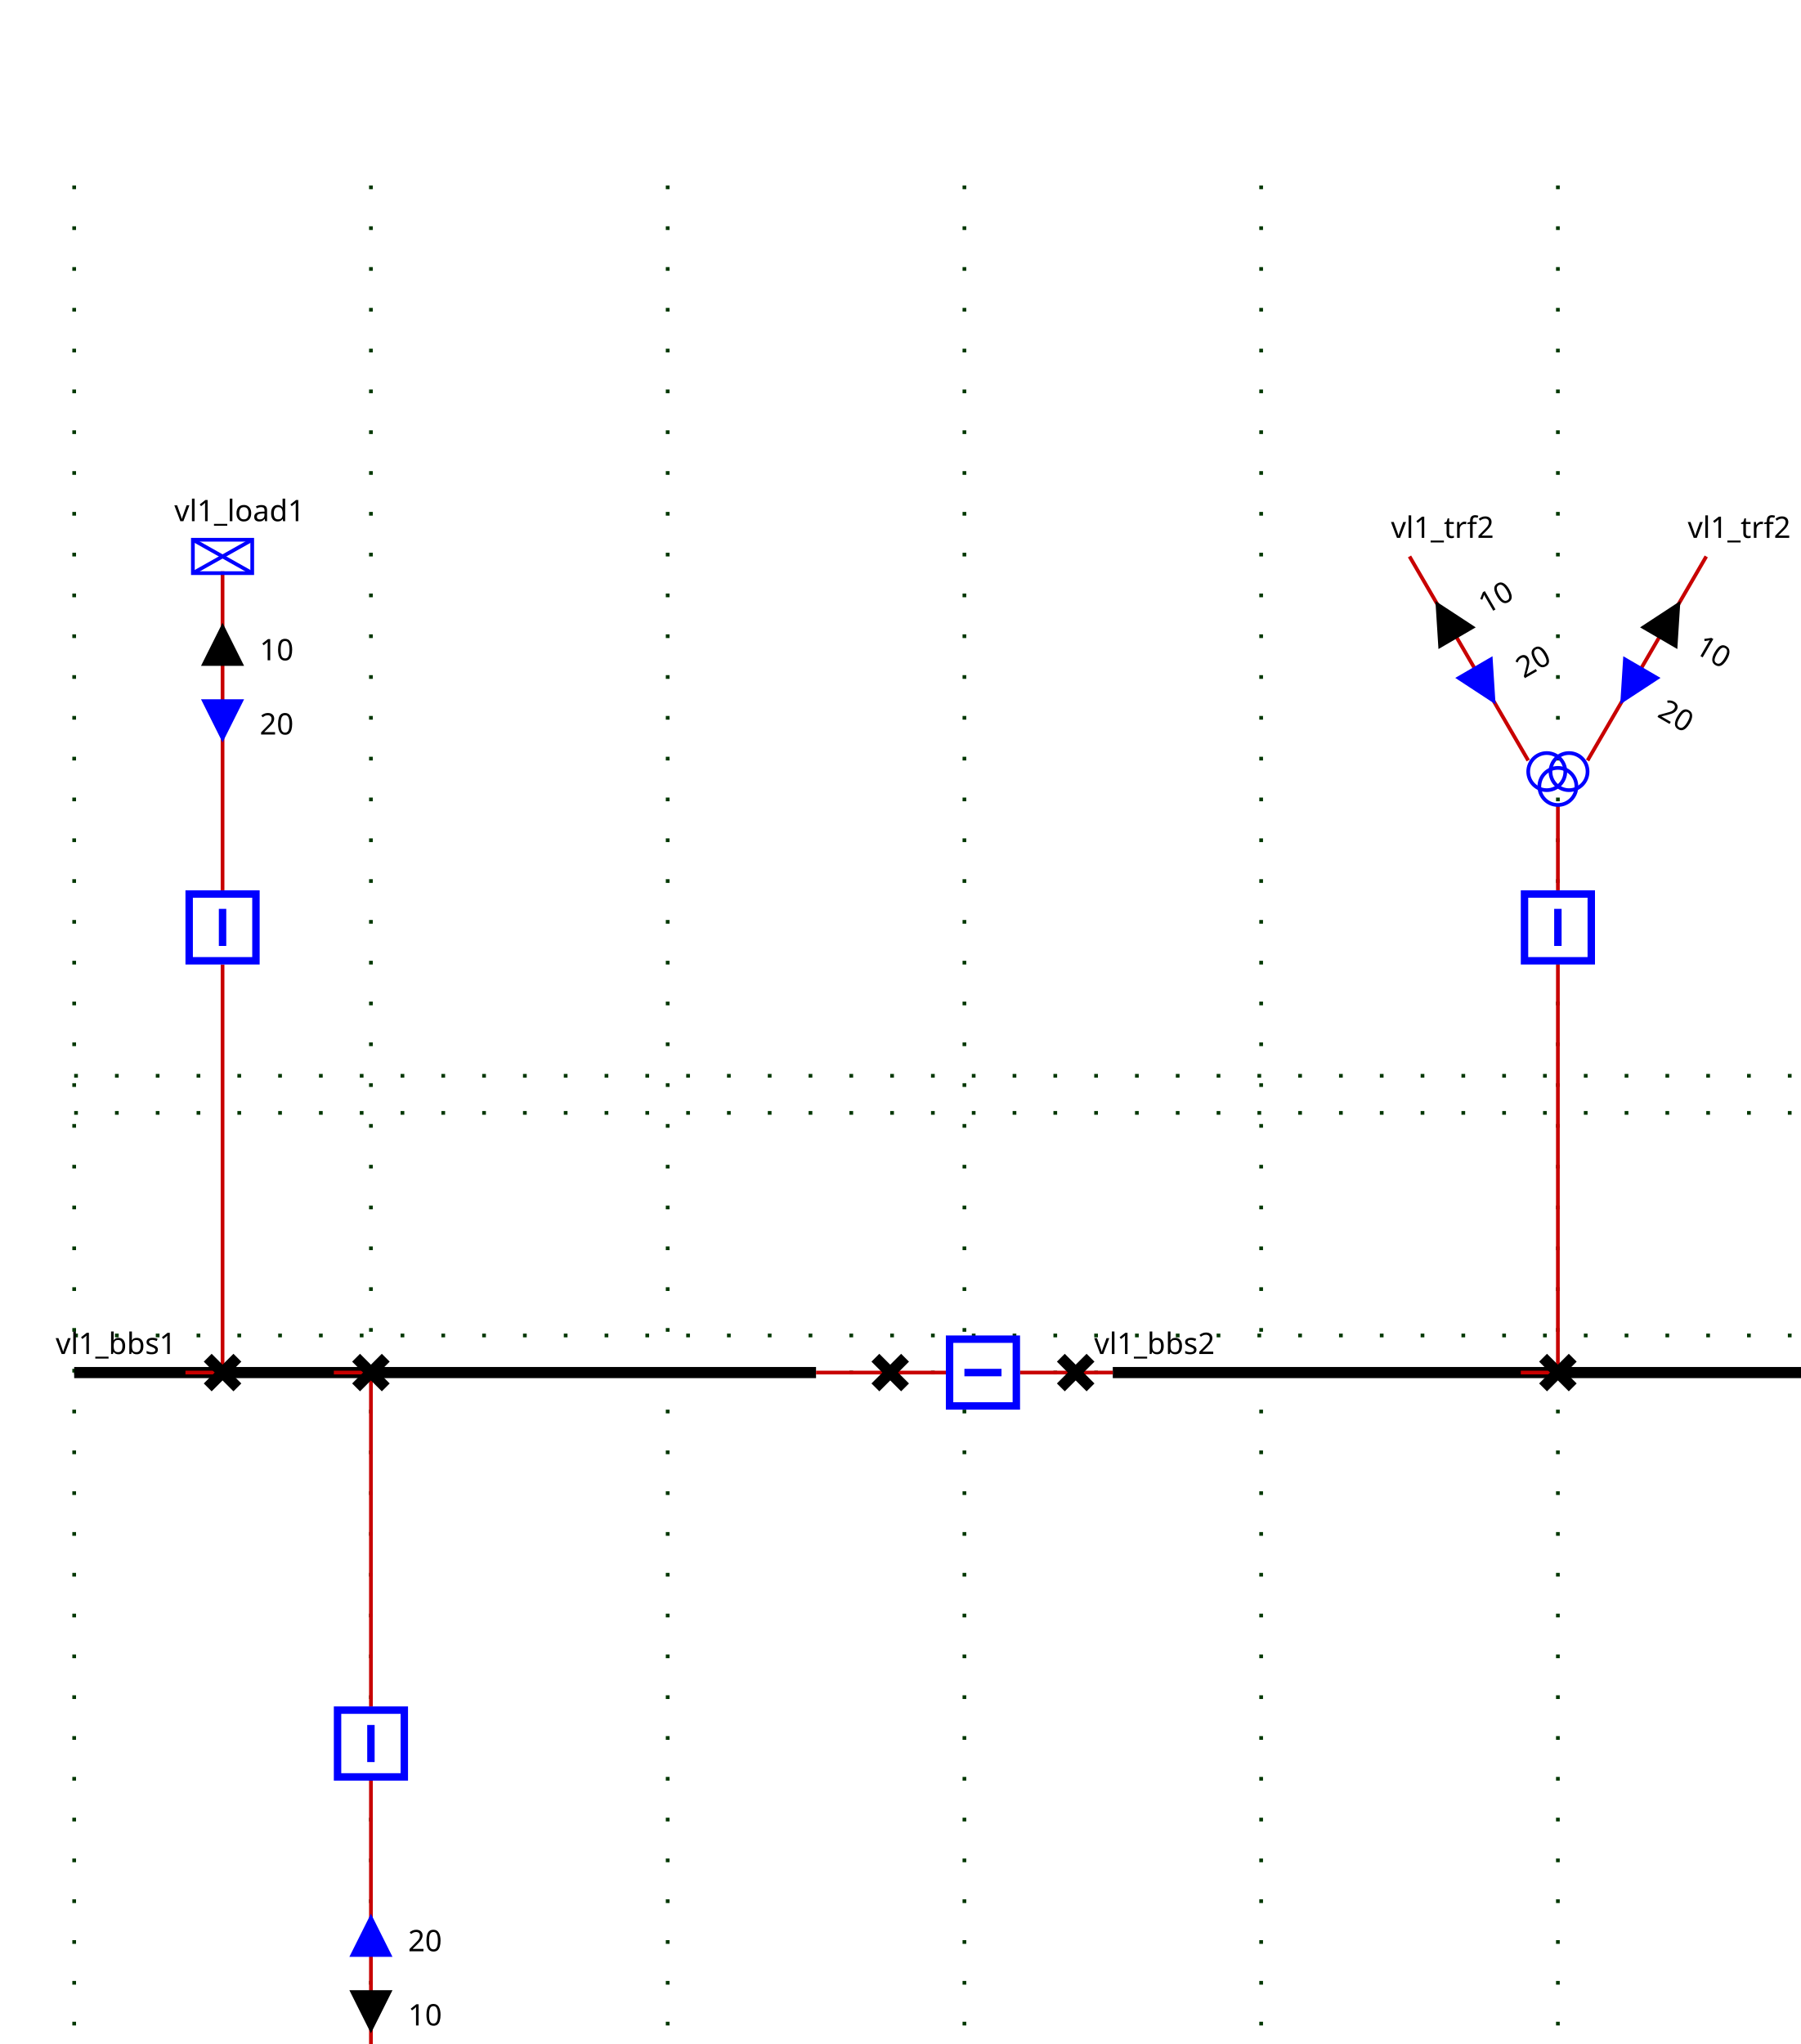
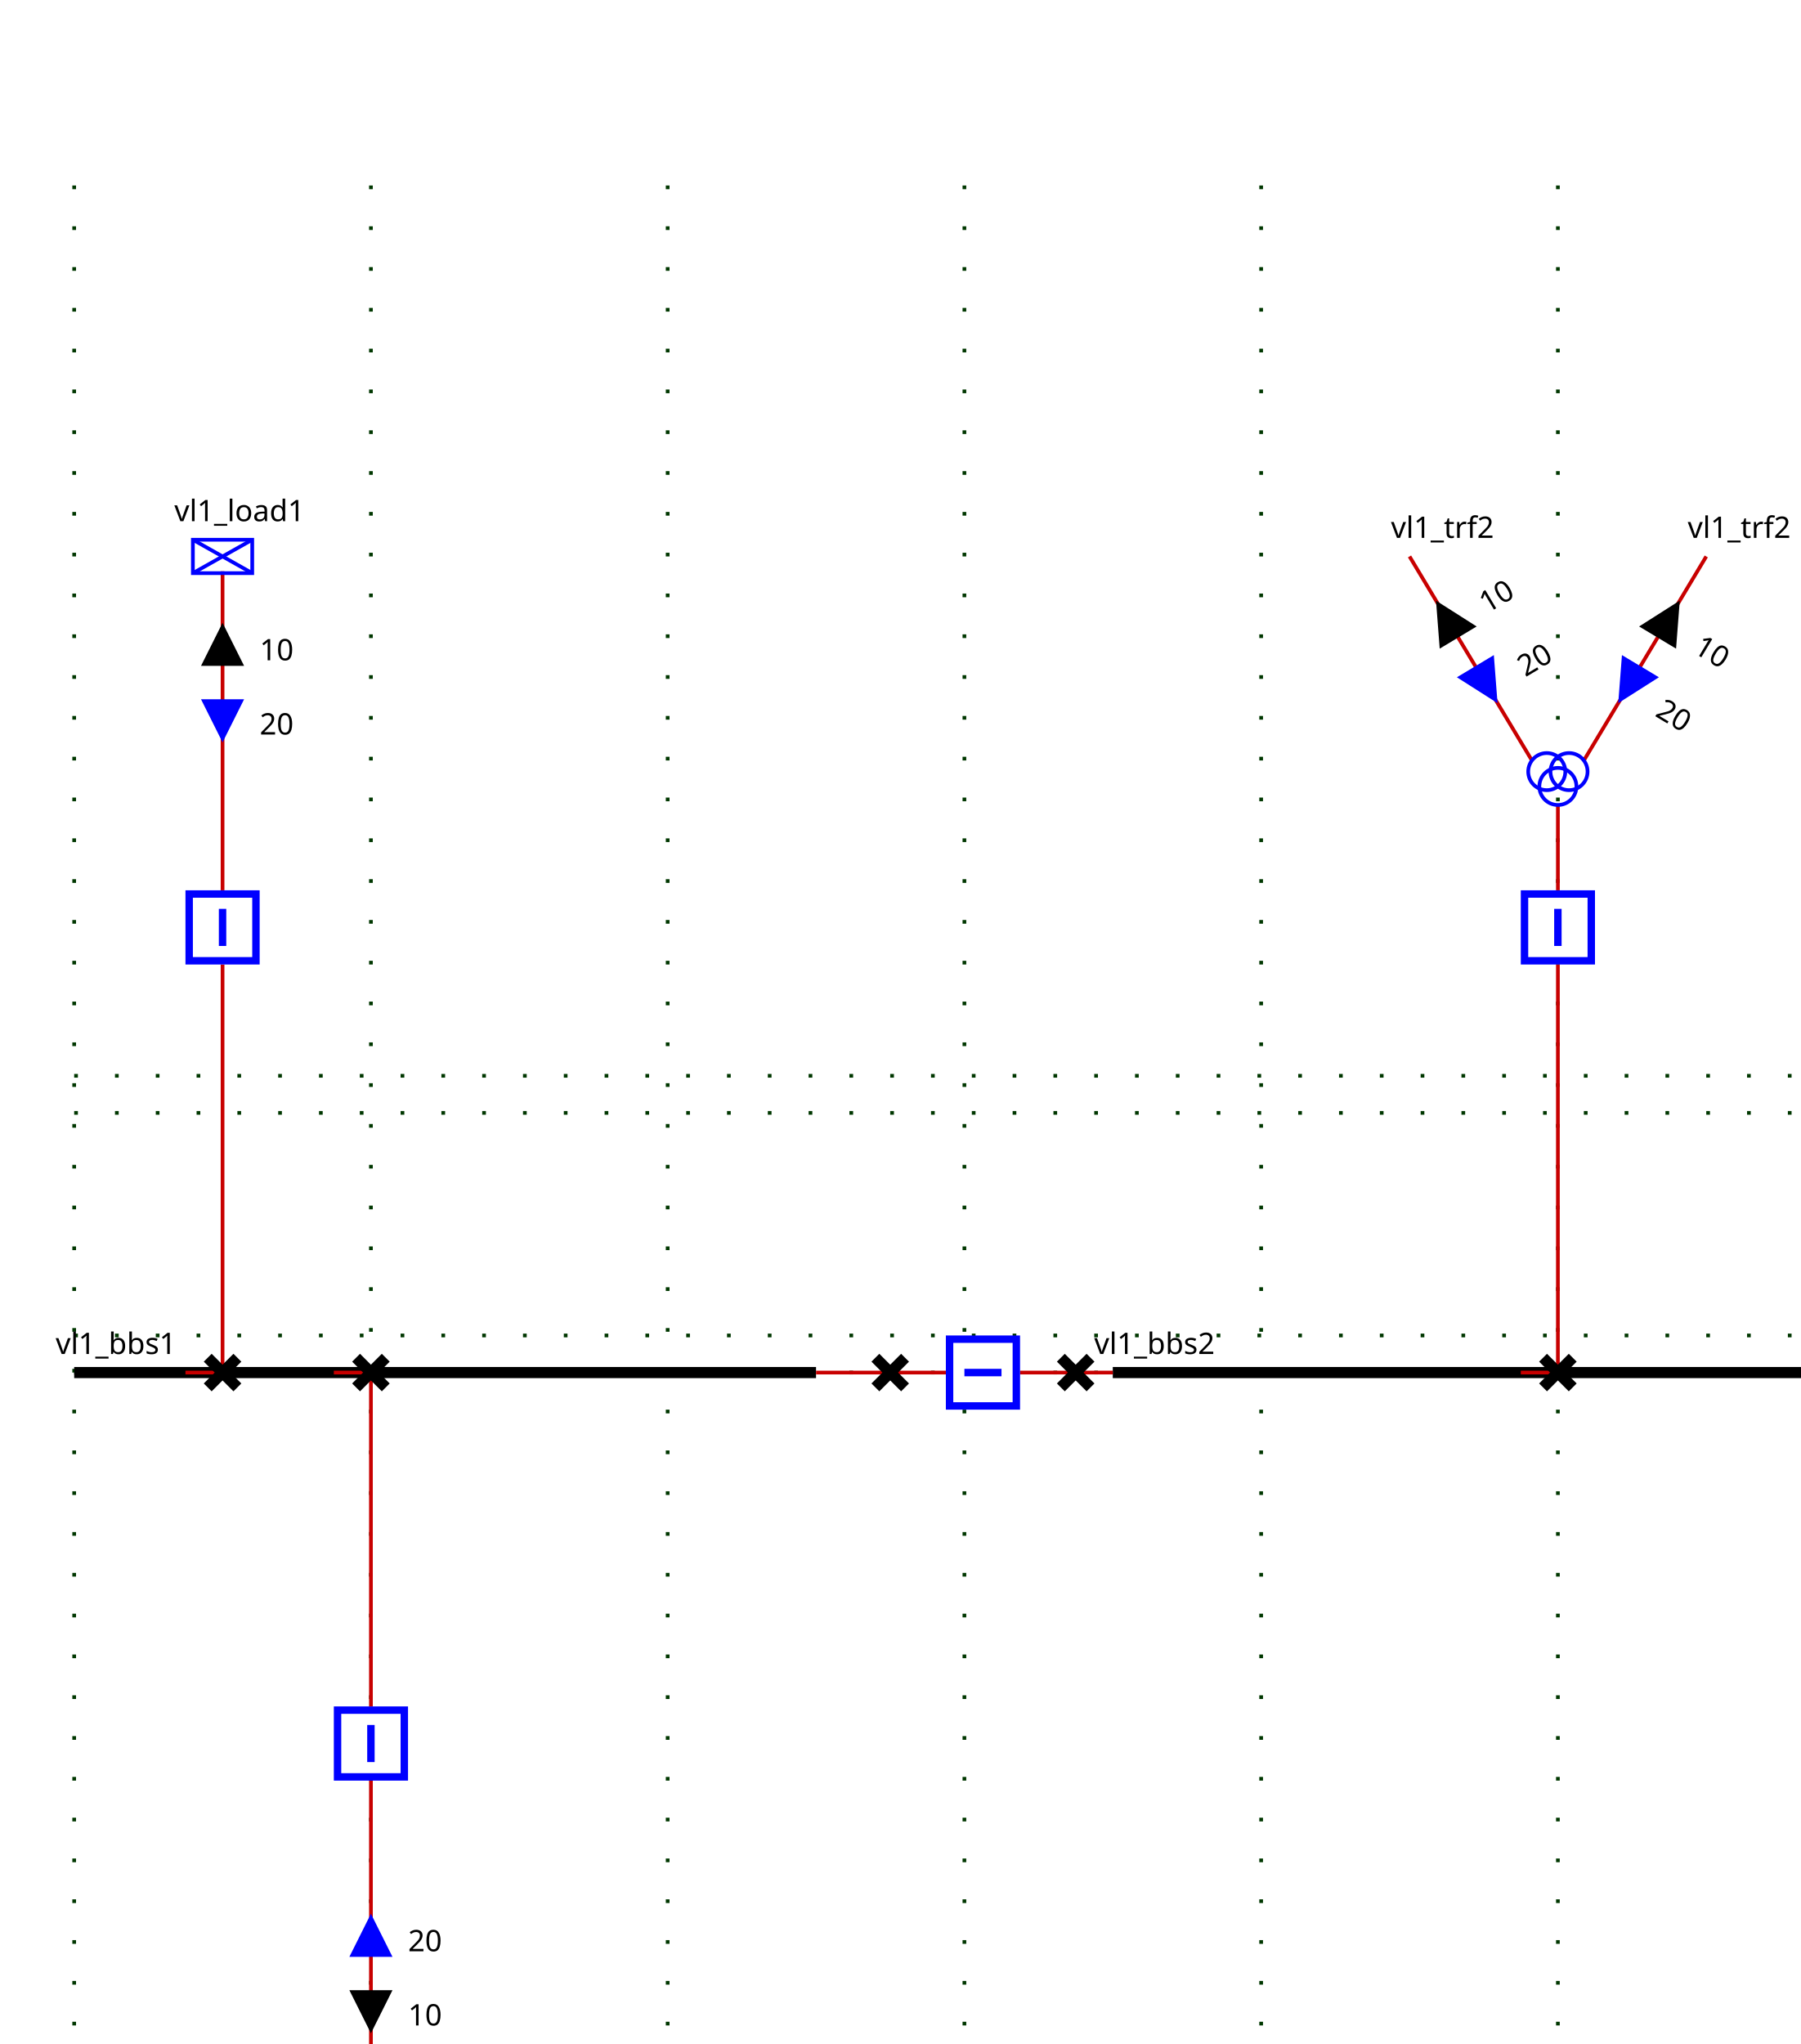
<svg xmlns="http://www.w3.org/2000/svg">
  <style>
.BUSBAR_SECTION {
    stroke: rgb(0,0,0);
    stroke-width: 3;
}

.BREAKER {
    stroke: rgb(0, 0, 255);
    stroke-width: 2;
    fill: rgb(255, 255, 255);
}

.DISCONNECTOR {
    stroke: rgb(0, 0, 0);
    stroke-width: 3
}

.GENERATOR {
    stroke: rgb(0, 0, 255);
    stroke-width: 1;
    fill-opacity: 0;
}

.LOAD {
    stroke: rgb(0, 0, 255);
    stroke-width: 1;
    fill-opacity: 0;
}

.LOAD_BREAK_SWITCH {
    stroke: rgb(0, 0, 255);
    stroke-width: 1;
    fill: rgb(255, 255, 255);
}

.NODE {
    stroke: rgb(0, 0, 0);
    fill: rgb(0, 0, 0);
    fill-opacity: 1;
}

.CAPACITOR {
    stroke: rgb(0, 0, 255);
    stroke-width: 1;
    fill-opacity: 0;
}

.INDUCTOR {
    stroke: rgb(0, 0, 255);
    stroke-width: 1;
    fill-opacity: 0;
}

.STATIC_VAR_COMPENSATOR {
    stroke: rgb(0, 0, 255);
}

.TWO_WINDINGS_TRANSFORMER {
    stroke: rgb(0, 0, 255);
    fill-opacity: 0;
}

.THREE_WINDINGS_TRANSFORMER {
    stroke: rgb(0, 0, 255);
    fill-opacity: 0;
}

.VSC_CONVERTER_STATION {
    stroke: rgb(0, 0, 255);
    font-size: 7.431px;
    line-height: 1.25;
    font-family: sans-serif;
    font-variant-ligatures: normal;
    font-variant-caps: normal;
    font-variant-numeric: normal;
    font-feature-settings: normal;
    text-align: start;
    letter-spacing: 0px;
    word-spacing: 0px;
    writing-mode: lr-tb;
    text-anchor: start;
    stroke-miterlimit: 4;
}

.PHASE_SHIFT_TRANSFORMER {
    stroke: rgb(0, 0, 255);
    stroke-linecap: butt;
    stroke-linejoin: miter;
    stroke-miterlimit: 4;
    stroke-width: 1;
    fill-opacity: 0;
}

.wire {
    stroke: rgb(200,0,0);
    stroke-width: 1;
    fill-opacity: 0;
}

.grid {
    stroke: rgb(0,55,0);
    stroke-width: 1;
    stroke-dasharray: 1,10;
}

.component-label {
    fill: black;
    color: black;
    stroke: none;
    fill-opacity: 1;
}

.LINE {
    stroke: rgb(0, 0, 255);
    stroke-width: 1;
    fill-opacity: 0;
}
</style>
  <defs>
    <g id="ARROW">
      <g class="arrow-up" id="ARROW-arrow-up">
        <polygon points="5,0 10,10 0,10" />
      </g>
      <g class="arrow-down" id="ARROW-arrow-down">
        <polygon points="0,0 10,0 5,10" />
      </g>
    </g>
    <g id="LOAD">
      <rect height="9" width="16" />
      <line y2="9" x1="0" x2="16" y1="0" />
      <line y2="9" x1="16" x2="0" y1="0" />
    </g>
    <g id="DISCONNECTOR">
      <g class="closed" id="DISCONNECTOR-closed">
        <line y2="8" x1="0" x2="8" y1="0" />
        <line y2="8" x1="8" x2="0" y1="0" />
      </g>
      <g class="open" id="DISCONNECTOR-open">
        <line y2="8" x1="8" x2="0" y1="0" />
      </g>
    </g>
    <g id="TWO_WINDINGS_TRANSFORMER">
      <circle r="5" id="TWO_WINDINGS_TRANSFORMER-WINDING1" cx="5" cy="10" />
      <circle r="5" id="TWO_WINDINGS_TRANSFORMER-WINDING2" cx="5" cy="5" />
    </g>
    <g id="THREE_WINDINGS_TRANSFORMER">
      <circle r="5" id="THREE_WINDINGS_TRANSFORMER-WINDING1" cx="5" cy="5" />
      <circle r="5" id="THREE_WINDINGS_TRANSFORMER-WINDING2" cx="11" cy="5" />
      <circle r="5" id="THREE_WINDINGS_TRANSFORMER-WINDING3" cx="8" cy="9" />
    </g>
    <g id="BREAKER">
      <g class="closed" id="BREAKER-closed">
        <rect x="1" width="18" y="1" height="18" />
        <line y2="15" x1="10" x2="10" y1="5" />
      </g>
      <g class="open" id="BREAKER-open">
        <rect x="1" width="18" y="1" height="18" />
        <line y2="10" x1="5" x2="15" y1="10" />
      </g>
    </g>
  </defs>
  <g>
    <g class="grid" id="GRID_vl1" transform="translate(20.0,50.0)">
      <line y2="560.0" x1="0.0" x2="0.0" y1="0.0" />
      <line y2="560.0" x1="80.0" x2="80.0" y1="0.0" />
      <line y2="560.0" x1="160.0" x2="160.0" y1="0.0" />
      <line y2="560.0" x1="240.0" x2="240.0" y1="0.0" />
      <line y2="560.0" x1="320.0" x2="320.0" y1="0.0" />
      <line y2="560.0" x1="400.0" x2="400.0" y1="0.0" />
      <line y2="560.0" x1="480.0" x2="480.0" y1="0.0" />
      <line y2="250.0" x1="0.0" x2="480.0" y1="250.0" />
      <line y2="310.0" x1="0.0" x2="480.0" y1="310.0" />
      <line y2="240.0" x1="0.0" x2="480.0" y1="240.0" />
      <line y2="320.0" x1="0.0" x2="480.0" y1="320.0" />
    </g>
    <g class="BUSBAR_SECTION idvl1_95_bbs1" id="idvl1_95_bbs1" transform="translate(20.0,370.0)">
      <line y2="0" x1="0" x2="200.0" y1="0" />
      <text x="-5.0" font-size="8" y="-5.0" transform="rotate(0,0,0)" font-family="Verdana" class="component-label" id="vl1_bbs1_NW_LABEL">vl1_bbs1</text>
    </g>
    <g class="BUSBAR_SECTION idvl1_95_bbs2" id="idvl1_95_bbs2" transform="translate(300.0,370.0)">
      <line y2="0" x1="0" x2="200.0" y1="0" />
      <text x="-5.0" font-size="8" y="-5.0" transform="rotate(0,0,0)" font-family="Verdana" class="component-label" id="vl1_bbs2_NW_LABEL">vl1_bbs2</text>
    </g>
    <g class="wire" id="_95_vl1_95_vl1_95_bbs1_95_vl1_95_d1">
      <polyline points="220.0,370.0,240.0,370.0" />
    </g>
    <g class="wire" id="_95_vl1_95_vl1_95_d1_95_vl1_95_b1">
      <polyline points="240.0,370.0,255.0,370.0" />
    </g>
    <g class="wire" id="_95_vl1_95_vl1_95_b1_95_vl1_95_d2">
      <polyline points="275.0,370.0,290.0,370.0" />
    </g>
    <g class="wire" id="_95_vl1_95_vl1_95_d2_95_vl1_95_bbs2">
      <polyline points="290.0,370.0,300.0,370.0" />
    </g>
    <g class="wire" id="_95_vl1_95_vl1_95_load1_95_vl1_95_bload1">
      <polyline points="60.0,154.0,60.0,240.0" />
    </g>
    <g class="ARROW1_vl1_95_load1_UP" id="_95_vl1_95_vl1_95_load1_95_vl1_95_bload1_ARROW1" transform="matrix(1.0,0.0,-0.0,1.0,55.0,169.0)">
      <use fill="black" fill-opacity="1" href="#ARROW-arrow-up" stroke="black" />
      <text x="15.0" font-size="8" y="9.0" transform="rotate(0,0,0)" font-family="Verdana" class="component-label" xml:space="preserve" textLength="25">10   </text>
    </g>
    <g class="ARROW2_vl1_95_load1_DOWN" id="_95_vl1_95_vl1_95_load1_95_vl1_95_bload1_ARROW2" transform="matrix(1.0,0.0,-0.0,1.0,55.0,189.0)">
      <use fill="blue" fill-opacity="1" href="#ARROW-arrow-down" stroke="blue" />
      <text x="15.0" font-size="8" y="9.0" transform="rotate(0,0,0)" font-family="Verdana" class="component-label" xml:space="preserve" textLength="25">20   </text>
    </g>
    <g class="wire" id="_95_vl1_95_vl1_95_bload1_95_vl1_95_dload1">
      <polyline points="60.0,260.0,60.0,370.0" />
    </g>
    <g class="wire" id="_95_vl1_95_vl1_95_dload1_95_vl1_95_bbs1">
      <polyline points="60.0,370.0,50.0,370.0" />
    </g>
    <g class="wire" id="_95_vl1_95_vl1_95_trf1_95_vl1_95_btrf1">
      <polyline points="100.0,562.0,100.0,480.0" />
    </g>
    <g class="ARROW1_vl1_95_trf1_UP" id="_95_vl1_95_vl1_95_trf1_95_vl1_95_btrf1_ARROW1" transform="matrix(1.0,0.0,-0.0,1.0,95.0,537.0)">
      <use fill="black" fill-opacity="1" href="#ARROW-arrow-up" transform="rotate(180.0,5.0,5.0)" stroke="black" />
      <text x="15.0" font-size="8" y="9.0" transform="rotate(0,0,0)" font-family="Verdana" class="component-label" xml:space="preserve" textLength="25">10   </text>
    </g>
    <g class="ARROW2_vl1_95_trf1_DOWN" id="_95_vl1_95_vl1_95_trf1_95_vl1_95_btrf1_ARROW2" transform="matrix(1.0,0.0,-0.0,1.0,95.0,517.0)">
      <use fill="blue" fill-opacity="1" href="#ARROW-arrow-down" transform="rotate(180.0,5.0,5.0)" stroke="blue" />
      <text x="15.0" font-size="8" y="9.0" transform="rotate(0,0,0)" font-family="Verdana" class="component-label" xml:space="preserve" textLength="25">20   </text>
    </g>
    <g class="wire" id="_95_vl1_95_vl1_95_btrf1_95_vl1_95_dtrf1">
      <polyline points="100.0,460.0,100.0,370.0" />
    </g>
    <g class="wire" id="_95_vl1_95_vl1_95_dtrf1_95_vl1_95_bbs1">
      <polyline points="100.0,370.0,90.0,370.0" />
    </g>
    <g class="wire" id="_95_vl1_95_vl1_95_trf2_95_one_95_FICT_95_vl1_95_vl1_95_trf2">
-       <polyline points="380.0,150.0,412.0,205.0" />
-     </g>
-     <g class="ARROW1_vl1_95_trf2_95_one_UP" id="_95_vl1_95_vl1_95_trf2_95_one_95_FICT_95_vl1_95_vl1_95_trf2_ARROW1" transform="matrix(0.8643,-0.5029,0.5029,0.8643,383.2217,165.4797)">
+       <polyline points="380.0,150.0,413.0,205.0" />
+     </g>
+     <g class="ARROW1_vl1_95_trf2_95_one_UP" id="_95_vl1_95_vl1_95_trf2_95_one_95_FICT_95_vl1_95_vl1_95_trf2_ARROW1" transform="matrix(0.8575,-0.5145,0.5145,0.8575,383.43,165.4349)">
      <use fill="black" fill-opacity="1" href="#ARROW-arrow-up" stroke="black" />
      <text x="15.0" font-size="8" y="9.0" transform="rotate(0,0,0)" font-family="Verdana" class="component-label" xml:space="preserve" textLength="25">10   </text>
    </g>
-     <g class="ARROW2_vl1_95_trf2_95_one_DOWN" id="_95_vl1_95_vl1_95_trf2_95_one_95_FICT_95_vl1_95_vl1_95_trf2_ARROW2" transform="matrix(0.8643,-0.5029,0.5029,0.8643,393.2795,182.7667)">
+     <g class="ARROW2_vl1_95_trf2_95_one_DOWN" id="_95_vl1_95_vl1_95_trf2_95_one_95_FICT_95_vl1_95_vl1_95_trf2_ARROW2" transform="matrix(0.8575,-0.5145,0.5145,0.8575,393.7199,182.5847)">
      <use fill="blue" fill-opacity="1" href="#ARROW-arrow-down" stroke="blue" />
      <text x="15.0" font-size="8" y="9.0" transform="rotate(0,0,0)" font-family="Verdana" class="component-label" xml:space="preserve" textLength="25">20   </text>
    </g>
    <g class="wire" id="_95_vl1_95_vl1_95_trf2_95_two_95_FICT_95_vl1_95_vl1_95_trf2">
-       <polyline points="460.0,150.0,428.0,205.0" />
-     </g>
-     <g class="ARROW1_vl1_95_trf2_95_two_UP" id="_95_vl1_95_vl1_95_trf2_95_two_95_FICT_95_vl1_95_vl1_95_trf2_ARROW1" transform="matrix(0.8643,0.5029,-0.5029,0.8643,448.1349,160.4508)">
+       <polyline points="460.0,150.0,427.0,205.0" />
+     </g>
+     <g class="ARROW1_vl1_95_trf2_95_two_UP" id="_95_vl1_95_vl1_95_trf2_95_two_95_FICT_95_vl1_95_vl1_95_trf2_ARROW1" transform="matrix(0.8575,0.5145,-0.5145,0.8575,447.9951,160.2899)">
      <use fill="black" fill-opacity="1" href="#ARROW-arrow-up" stroke="black" />
      <text x="15.0" font-size="8" y="9.0" transform="rotate(0,0,0)" font-family="Verdana" class="component-label" xml:space="preserve" textLength="25">10   </text>
    </g>
-     <g class="ARROW2_vl1_95_trf2_95_two_DOWN" id="_95_vl1_95_vl1_95_trf2_95_two_95_FICT_95_vl1_95_vl1_95_trf2_ARROW2" transform="matrix(0.8643,0.5029,-0.5029,0.8643,438.077,177.7377)">
+     <g class="ARROW2_vl1_95_trf2_95_two_DOWN" id="_95_vl1_95_vl1_95_trf2_95_two_95_FICT_95_vl1_95_vl1_95_trf2_ARROW2" transform="matrix(0.8575,0.5145,-0.5145,0.8575,437.7052,177.4398)">
      <use fill="blue" fill-opacity="1" href="#ARROW-arrow-down" stroke="blue" />
      <text x="15.0" font-size="8" y="9.0" transform="rotate(0,0,0)" font-family="Verdana" class="component-label" xml:space="preserve" textLength="25">20   </text>
    </g>
    <g class="wire" id="_95_vl1_95_FICT_95_vl1_95_vl1_95_trf2_95_vl1_95_btrf2">
      <polyline points="420.0,217.0,420.0,240.0" />
    </g>
    <g class="wire" id="_95_vl1_95_vl1_95_btrf2_95_vl1_95_dtrf2">
      <polyline points="420.0,260.0,420.0,370.0" />
    </g>
    <g class="wire" id="_95_vl1_95_vl1_95_dtrf2_95_vl1_95_bbs2">
      <polyline points="420.0,370.0,410.0,370.0" />
    </g>
    <g class="DISCONNECTOR idvl1_95_d1" id="idvl1_95_d1" transform="translate(236.0,366.0)">
      <use href="#DISCONNECTOR-closed" />
    </g>
    <g class="BREAKER idvl1_95_b1" id="idvl1_95_b1" transform="matrix(0.0,1.0,-1.0,0.0,275.0,360.0)">
      <use href="#BREAKER-closed" />
    </g>
    <g class="DISCONNECTOR idvl1_95_d2" id="idvl1_95_d2" transform="translate(286.0,366.0)">
      <use href="#DISCONNECTOR-closed" />
    </g>
    <g class="LOAD idvl1_95_load1" id="idvl1_95_load1" transform="translate(52.0,145.5)">
      <use href="#LOAD" />
      <text x="-5.0" font-size="8" y="-5.0" transform="rotate(0,0,0)" font-family="Verdana" class="component-label" id="vl1_load1__LABEL">vl1_load1</text>
    </g>
    <g class="BREAKER idvl1_95_bload1" id="idvl1_95_bload1" transform="translate(50.0,240.0)">
      <use href="#BREAKER-closed" />
    </g>
    <g class="DISCONNECTOR idvl1_95_dload1" id="idvl1_95_dload1" transform="translate(56.0,366.0)">
      <use href="#DISCONNECTOR-closed" />
    </g>
    <g class="TWO_WINDINGS_TRANSFORMER idvl1_95_trf1" id="idvl1_95_trf1" transform="translate(95.0,562.5)">
      <use href="#TWO_WINDINGS_TRANSFORMER-WINDING1" />
      <use href="#TWO_WINDINGS_TRANSFORMER-WINDING2" />
      <text x="-5.0" font-size="8" y="-5.0" transform="rotate(0,0,0)" font-family="Verdana" class="component-label" id="vl1_trf1__LABEL">vl1_trf1</text>
    </g>
    <g class="BREAKER idvl1_95_btrf1" id="idvl1_95_btrf1" transform="translate(90.0,460.0)">
      <use href="#BREAKER-closed" />
    </g>
    <g class="DISCONNECTOR idvl1_95_dtrf1" id="idvl1_95_dtrf1" transform="translate(96.0,366.0)">
      <use href="#DISCONNECTOR-closed" />
    </g>
    <g class="LINE idvl1_95_trf2_95_one" id="idvl1_95_trf2_95_one" transform="translate(380.0,150.0)">
      <text x="-5.0" font-size="8" y="-5.0" transform="rotate(0,0,0)" font-family="Verdana" class="component-label" id="vl1_trf2_one__LABEL">vl1_trf2</text>
    </g>
    <g class="LINE idvl1_95_trf2_95_two" id="idvl1_95_trf2_95_two" transform="translate(460.0,150.0)">
      <text x="-5.0" font-size="8" y="-5.0" transform="rotate(0,0,0)" font-family="Verdana" class="component-label" id="vl1_trf2_two__LABEL">vl1_trf2</text>
    </g>
    <g class="THREE_WINDINGS_TRANSFORMER idFICT_95_vl1_95_vl1_95_trf2" id="idFICT_95_vl1_95_vl1_95_trf2" transform="translate(412.0,203.0)">
      <use href="#THREE_WINDINGS_TRANSFORMER-WINDING1" />
      <use href="#THREE_WINDINGS_TRANSFORMER-WINDING2" />
      <use href="#THREE_WINDINGS_TRANSFORMER-WINDING3" />
    </g>
    <g class="BREAKER idvl1_95_btrf2" id="idvl1_95_btrf2" transform="translate(410.0,240.0)">
      <use href="#BREAKER-closed" />
    </g>
    <g class="DISCONNECTOR idvl1_95_dtrf2" id="idvl1_95_dtrf2" transform="translate(416.0,366.0)">
      <use href="#DISCONNECTOR-closed" />
    </g>
  </g>
</svg>
